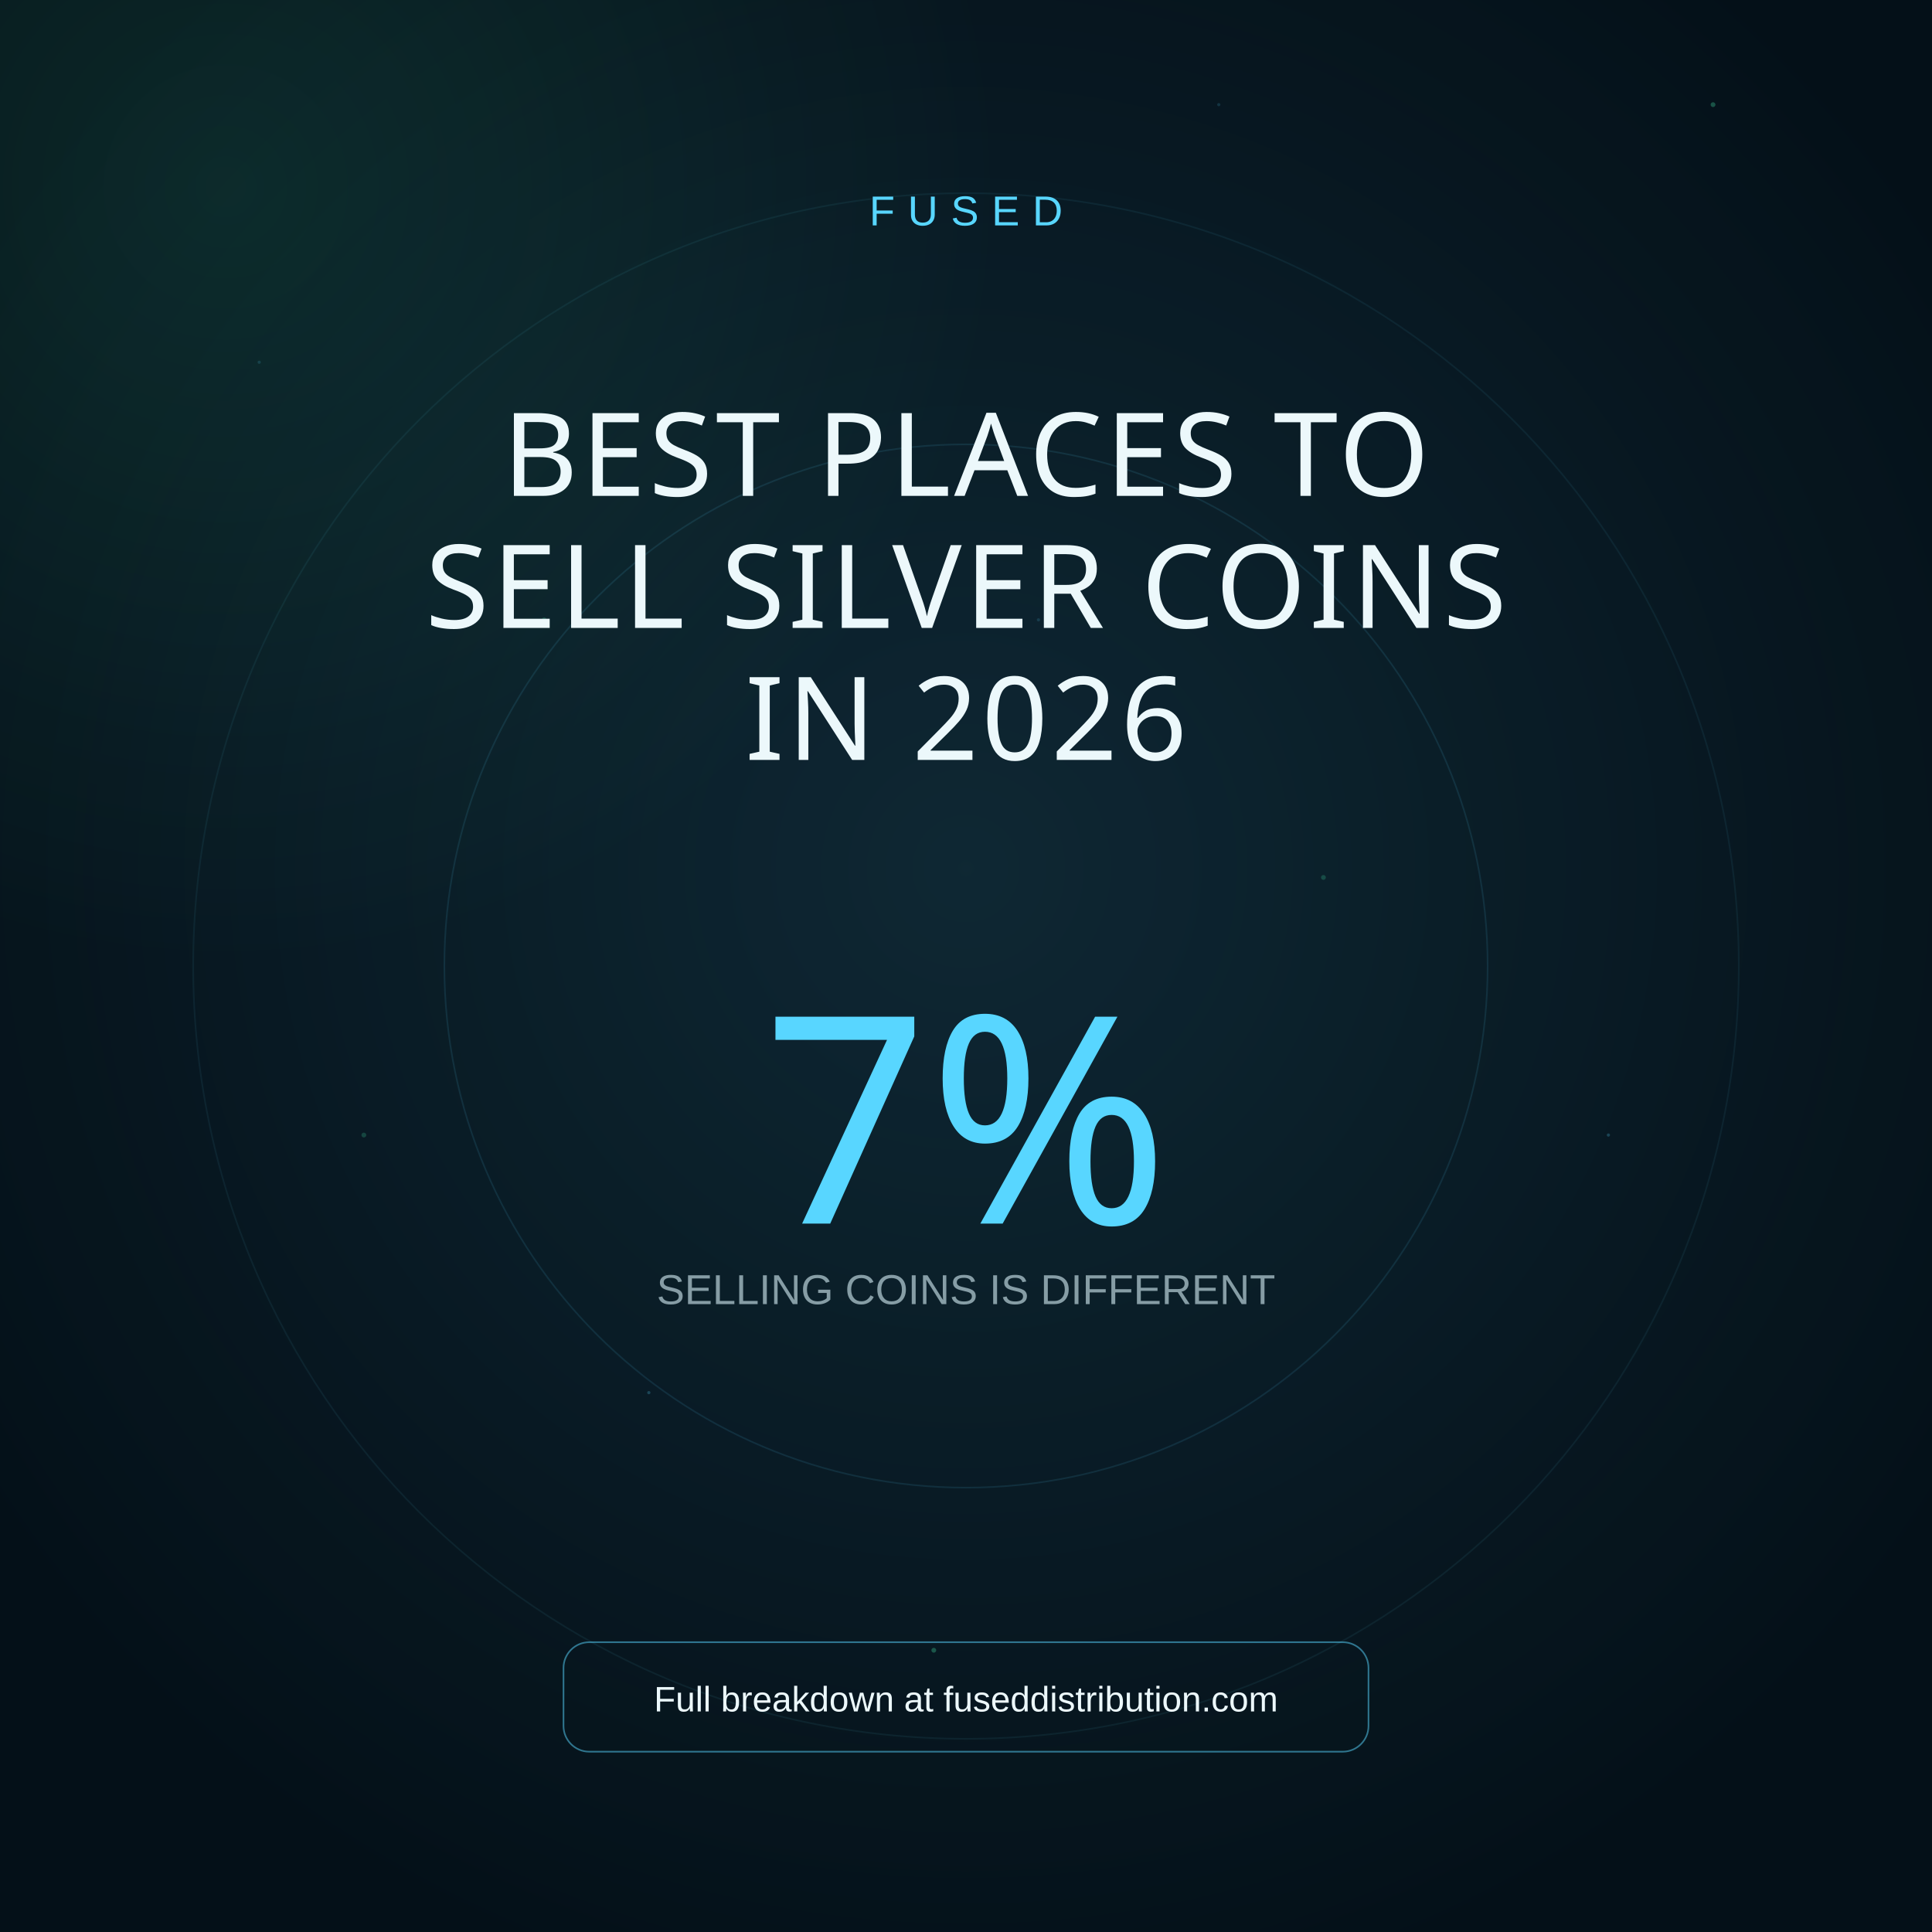
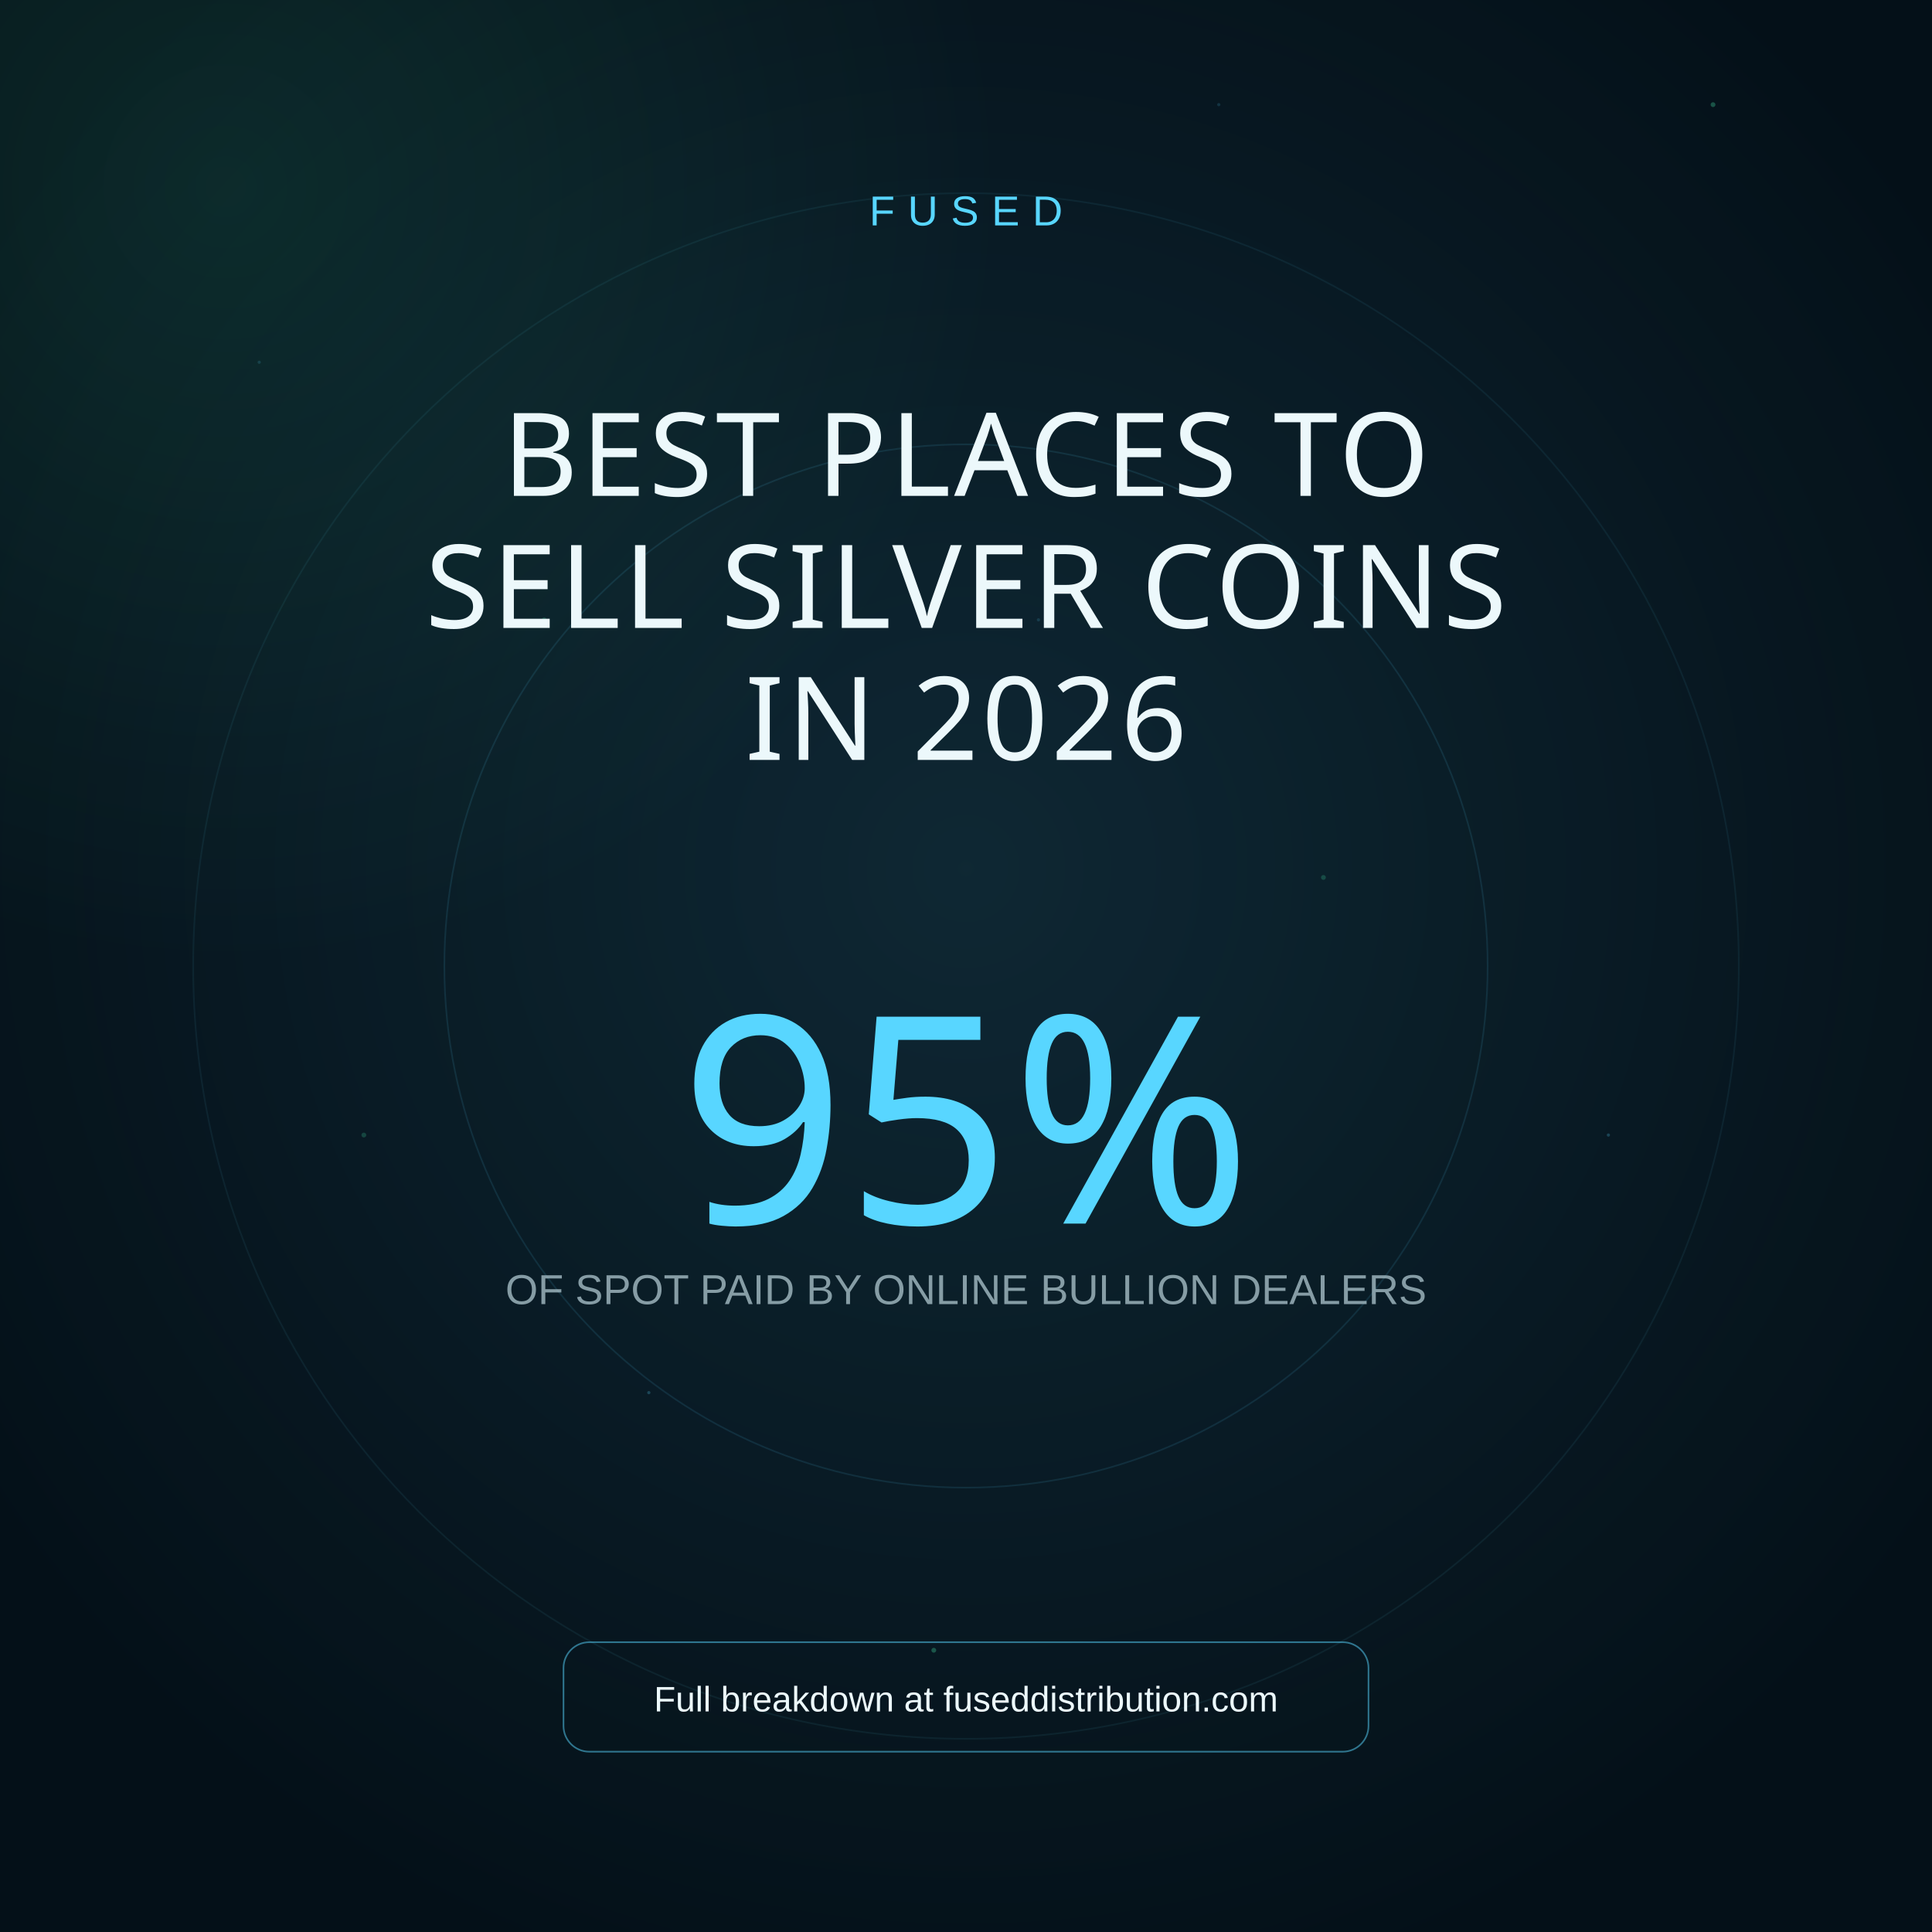
<svg xmlns="http://www.w3.org/2000/svg" width="1200" height="1200" viewBox="0 0 1200 1200">
  <rect width="1200" height="1200" fill="#041018" />
  <radialGradient id="g1" cx="50%" cy="45%" r="60%">
    <stop offset="0%" stop-color="#58d6ff" stop-opacity="0.12" />
    <stop offset="100%" stop-color="#58d6ff" stop-opacity="0" />
  </radialGradient>
  <radialGradient id="g2" cx="12%" cy="10%" r="40%">
    <stop offset="0%" stop-color="#4dffb8" stop-opacity="0.10" />
    <stop offset="100%" stop-color="#4dffb8" stop-opacity="0" />
  </radialGradient>
  <rect width="1200" height="1200" fill="url(#g1)" />
  <rect width="1200" height="1200" fill="url(#g2)" />
  <circle cx="600" cy="600" r="480" fill="none" stroke="#58d6ff" stroke-opacity="0.07" />
  <circle cx="600" cy="600" r="324" fill="none" stroke="#58d6ff" stroke-opacity="0.11" />
  <circle cx="757" cy="65" r="1" fill="#58d6ff" opacity="0.15" />
  <circle cx="338" cy="385" r="1.5" fill="#4dffb8" opacity="0.19" />
  <circle cx="999" cy="705" r="1" fill="#58d6ff" opacity="0.23" />
  <circle cx="580" cy="1025" r="1.5" fill="#4dffb8" opacity="0.27" />
  <circle cx="161" cy="225" r="1" fill="#58d6ff" opacity="0.15" />
  <circle cx="822" cy="545" r="1.5" fill="#4dffb8" opacity="0.19" />
  <circle cx="403" cy="865" r="1" fill="#58d6ff" opacity="0.23" />
  <circle cx="1064" cy="65" r="1.5" fill="#4dffb8" opacity="0.27" />
  <circle cx="645" cy="385" r="1" fill="#58d6ff" opacity="0.15" />
  <circle cx="226" cy="705" r="1.5" fill="#4dffb8" opacity="0.19" />
  <text x="600" y="140" font-family="Arial, sans-serif" font-size="26" fill="#58d6ff" text-anchor="middle" letter-spacing="8">FUSED</text>
  <text x="600" y="308" font-family="Impact, sans-serif" font-size="72" fill="#ecf8fb" text-anchor="middle" letter-spacing="2">BEST PLACES TO</text>
  <text x="600" y="390" font-family="Impact, sans-serif" font-size="72" fill="#ecf8fb" text-anchor="middle" letter-spacing="2">SELL SILVER COINS</text>
  <text x="600" y="472" font-family="Impact, sans-serif" font-size="72" fill="#ecf8fb" text-anchor="middle" letter-spacing="2">IN 2026</text>
-   <text x="600" y="760" font-family="Impact, sans-serif" font-size="180" fill="#58d6ff" text-anchor="middle">7%</text>
-   <text x="600" y="810" font-family="Arial, sans-serif" font-size="26" fill="rgba(175,198,207,0.75)" text-anchor="middle">SELLING COINS IS DIFFERENT</text>
+   <text x="600" y="760" font-family="Impact, sans-serif" font-size="180" fill="#58d6ff" text-anchor="middle">95%</text>
+   <text x="600" y="810" font-family="Arial, sans-serif" font-size="26" fill="rgba(175,198,207,0.75)" text-anchor="middle">OF SPOT PAID BY ONLINE BULLION DEALERS</text>
  <rect x="350" y="1020" width="500" height="68" rx="16" fill="none" stroke="#58d6ff" stroke-opacity="0.5" />
  <text x="600" y="1063" font-family="Arial, sans-serif" font-size="22" fill="#ecf8fb" text-anchor="middle">Full breakdown at fuseddistribution.com</text>
</svg>
